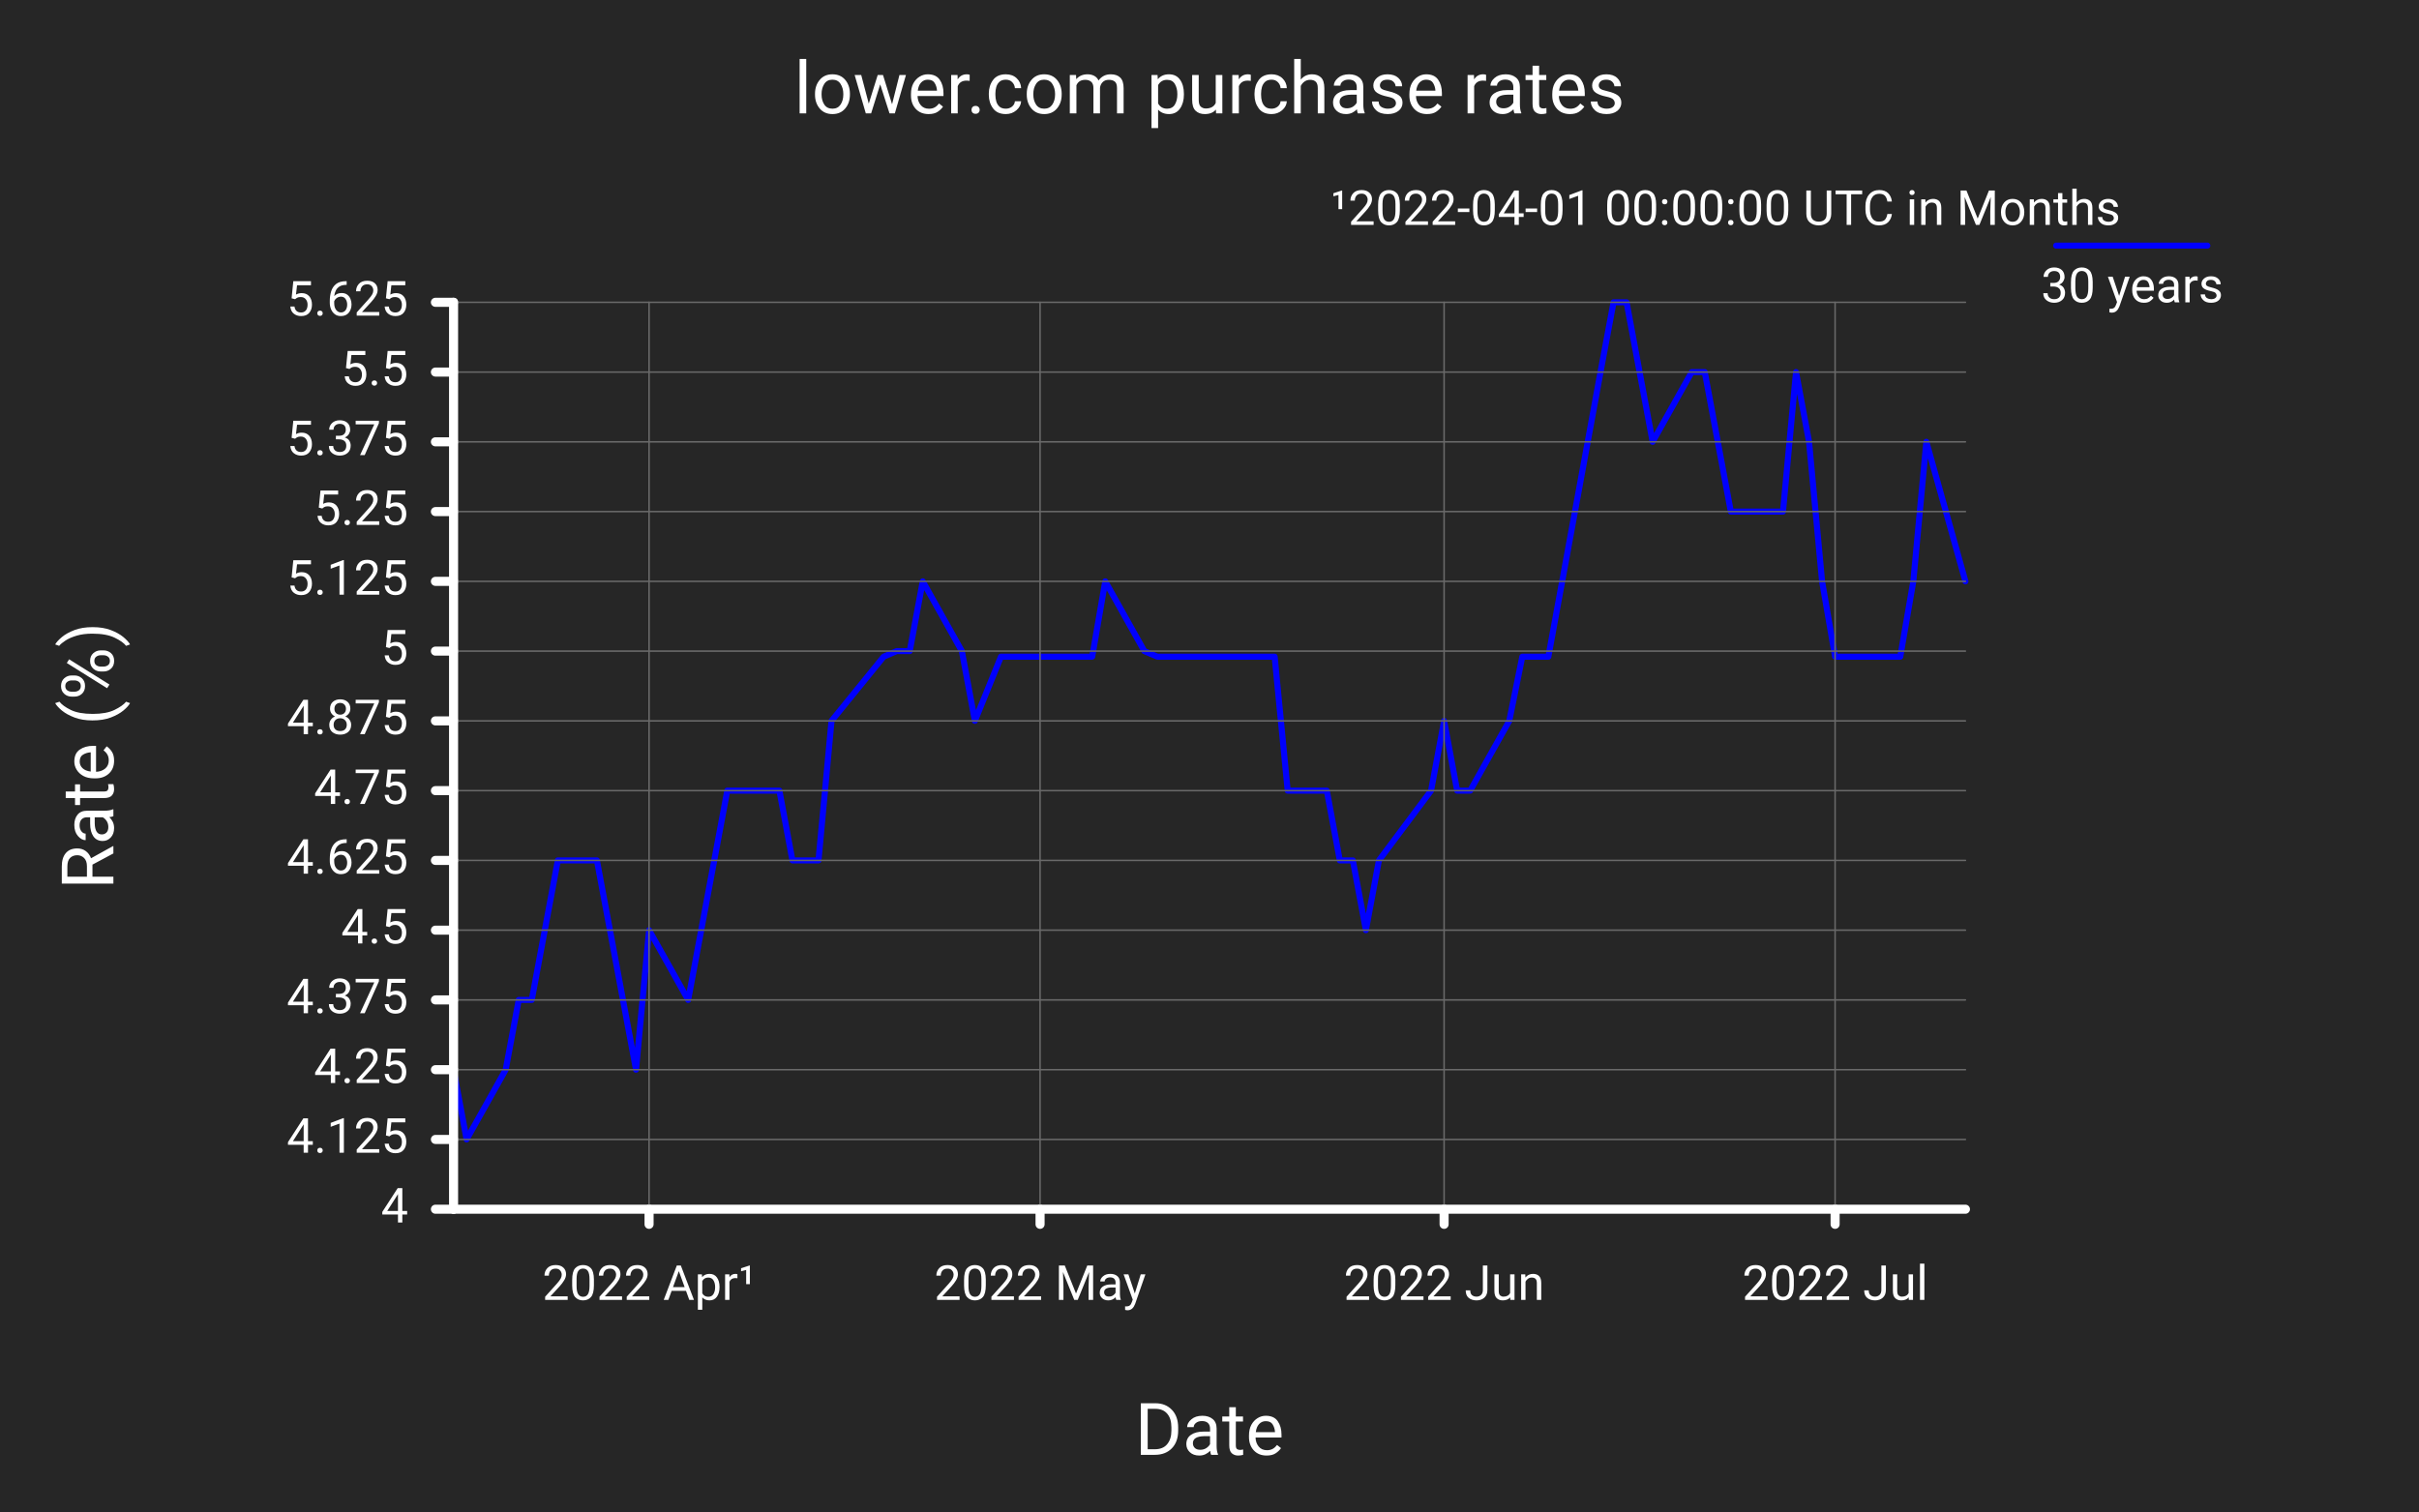
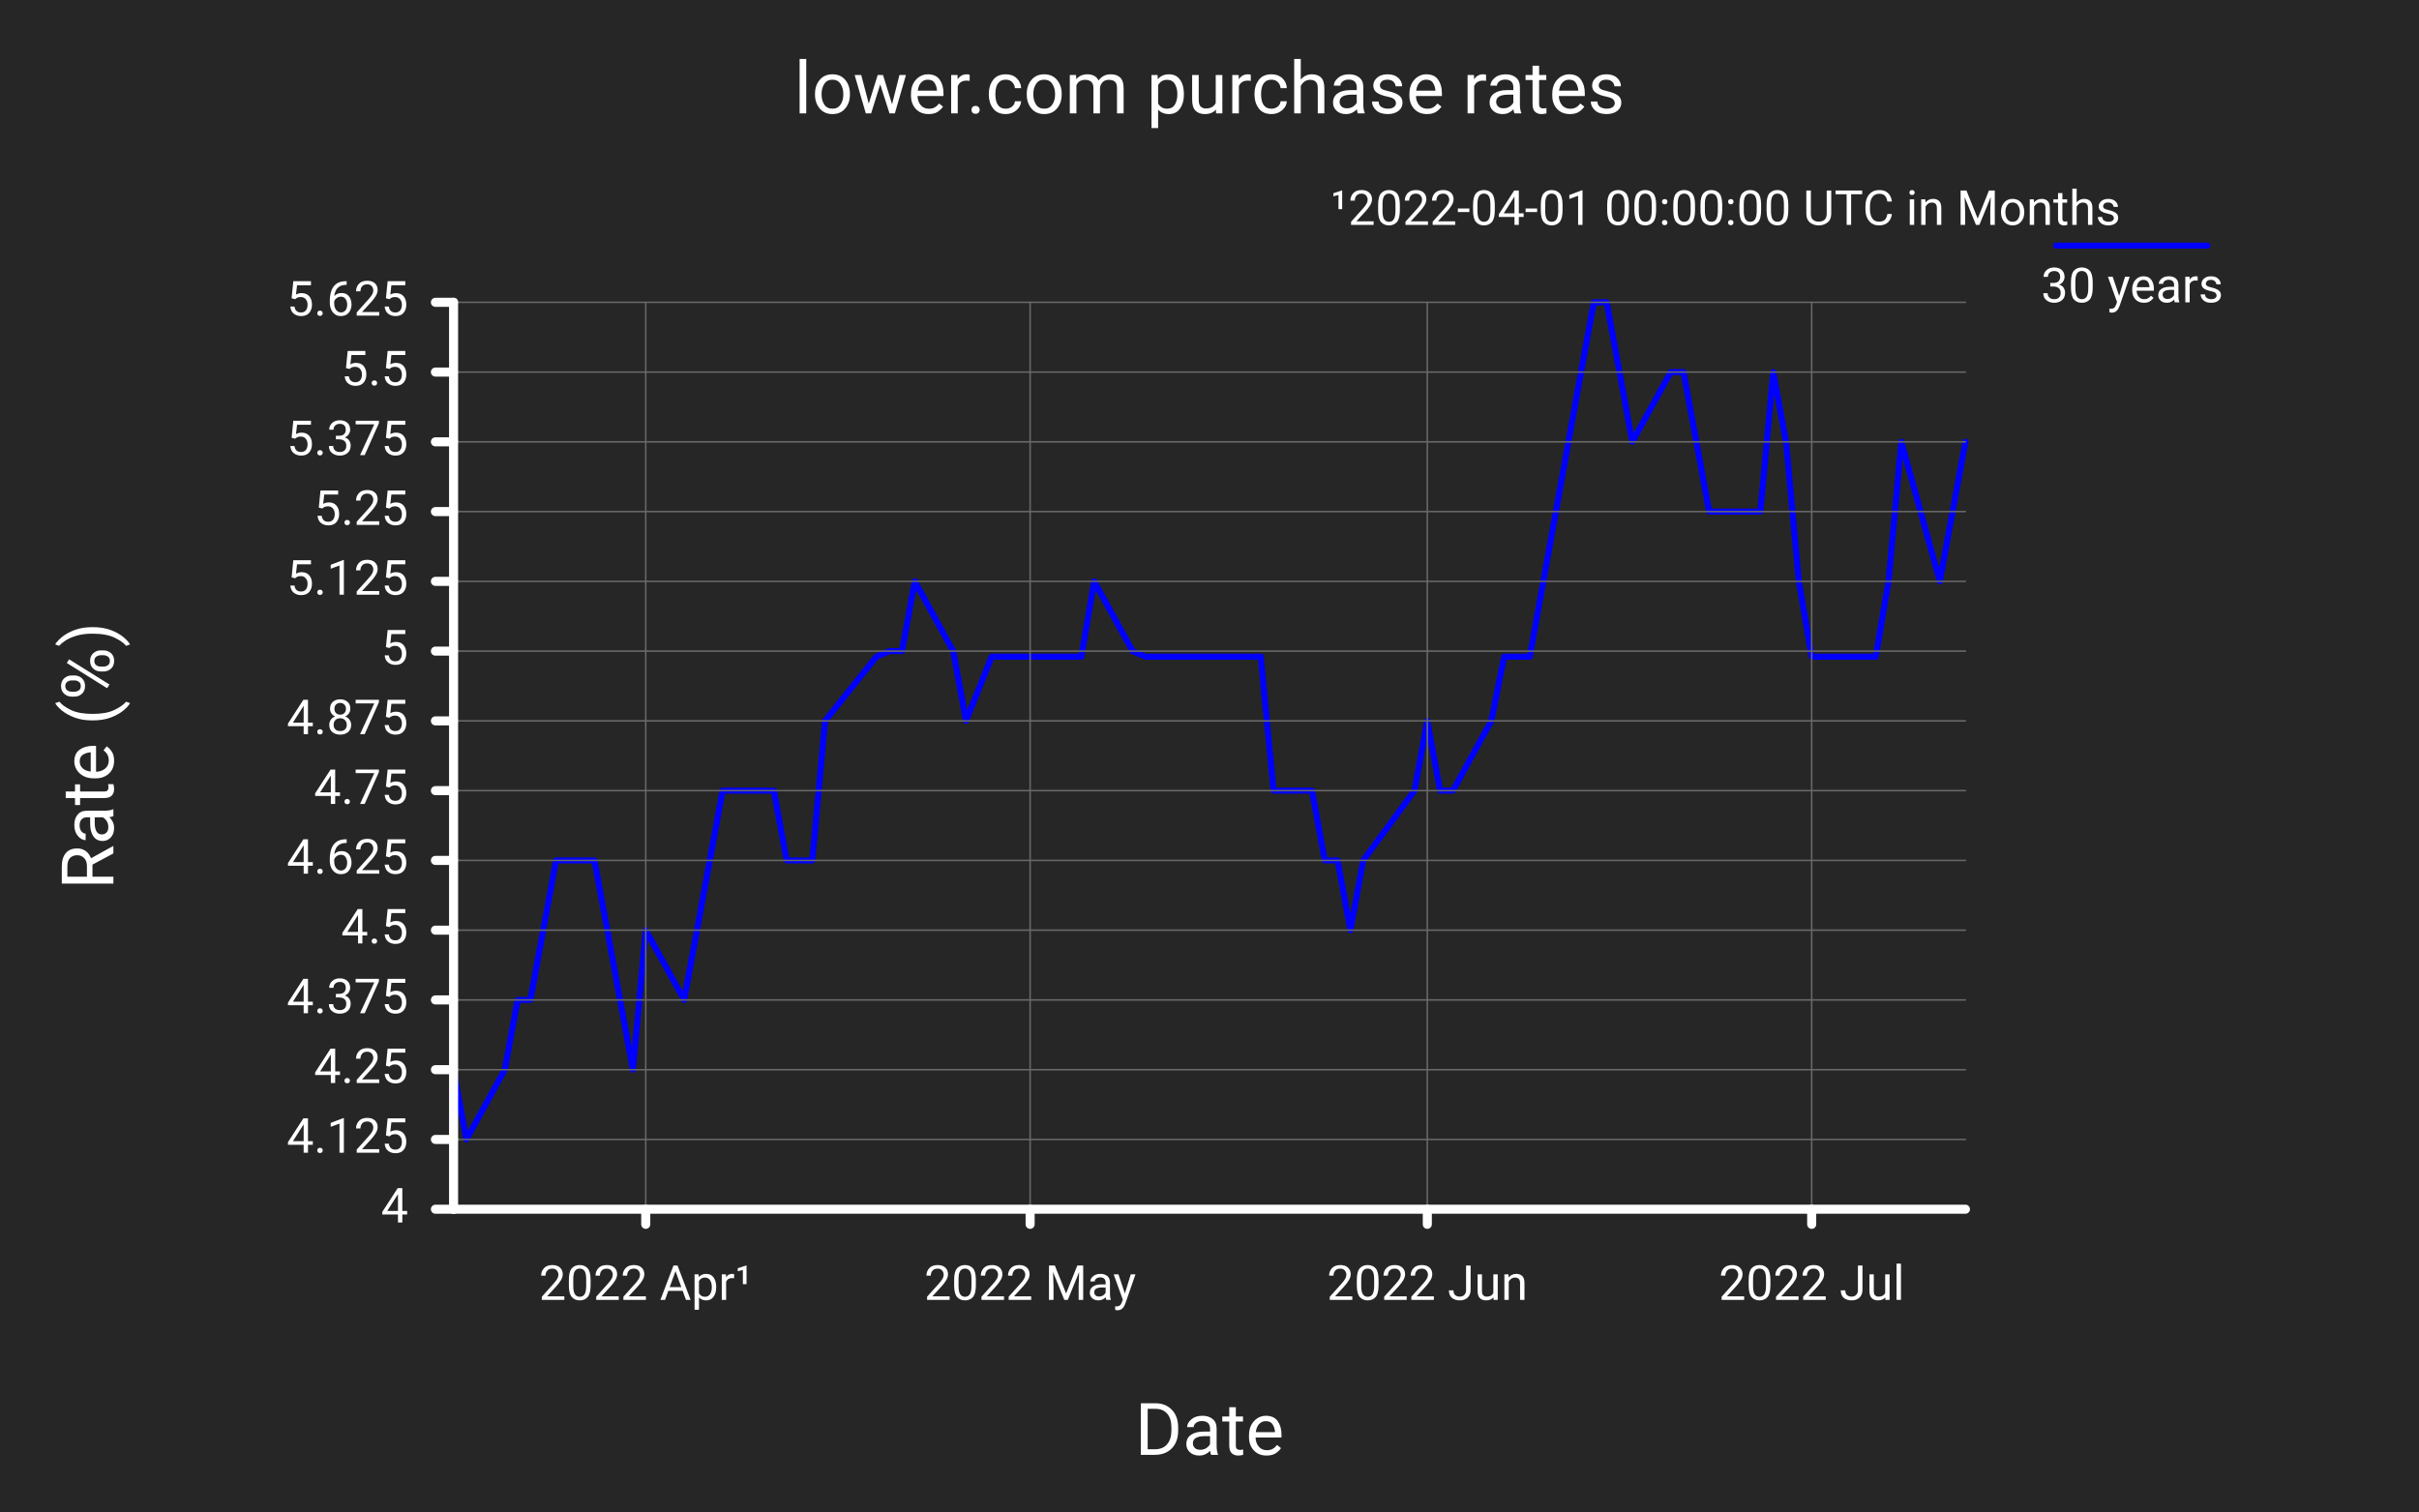
<svg xmlns="http://www.w3.org/2000/svg" class="poloto" width="800" height="500" viewBox="0 0 800 500">
  <style>.poloto{stroke-linecap:round;stroke-linejoin:round;font-family:Roboto,sans-serif;font-size:16px;}.poloto_background{fill:#262626;}.poloto_scatter{stroke-width:7}.poloto_tick_line{stroke:dimgray;stroke-width:0.5}.poloto_line{stroke-width:2}.poloto_text{fill: white;}.poloto_axis_lines{stroke: white;stroke-width:3;fill:none;stroke-dasharray:none}.poloto_title{font-size:24px;dominant-baseline:start;text-anchor:middle;}.poloto_xname{font-size:24px;dominant-baseline:start;text-anchor:middle;}.poloto_yname{font-size:24px;dominant-baseline:start;text-anchor:middle;}.poloto0stroke{stroke:blue;}.poloto1stroke{stroke:red;}.poloto2stroke{stroke:green;}.poloto3stroke{stroke:gold;}.poloto4stroke{stroke:aqua;}.poloto5stroke{stroke:lime;}.poloto6stroke{stroke:orange;}.poloto7stroke{stroke:chocolate;}.poloto0fill{fill:blue;}.poloto1fill{fill:red;}.poloto2fill{fill:green;}.poloto3fill{fill:gold;}.poloto4fill{fill:aqua;}.poloto5fill{fill:lime;}.poloto6fill{fill:orange;}.poloto7fill{fill:chocolate;}</style>
  <circle r="1e5" class="poloto_background" />
  <text class="poloto_text poloto_legend_text" x="675" y="100">30 years</text>
  <line class="poloto_line poloto_legend_icon poloto0stroke poloto0legend" stroke="black" x1="680" x2="730" y1="81.25" y2="81.25" />
-   <path class="poloto_line poloto0stroke" fill="none" stroke="black" d=" M 150.00 353.85 L 154.31 376.92 L 167.24 353.85 L 171.55 330.77 L 175.86 330.77 L 175.86 330.77 L 184.48 284.62 L 197.41 284.62 L 201.72 307.69 L 206.03 330.77 L 210.34 353.85 L 214.66 307.69 L 227.59 330.77 L 231.90 307.69 L 236.21 284.62 L 240.52 261.54 L 244.83 261.54 L 257.76 261.54 L 262.07 284.62 L 266.38 284.62 L 270.69 284.62 L 275.00 238.46 L 292.24 217.23 L 296.55 215.38 L 300.86 215.38 L 305.17 192.31 L 318.10 215.38 L 322.41 238.46 L 331.03 217.23 L 335.34 217.23 L 348.28 217.23 L 352.59 217.23 L 356.90 217.23 L 361.21 217.23 L 365.52 192.31 L 378.45 215.38 L 382.76 217.23 L 382.76 217.23 L 387.07 217.23 L 391.38 217.23 L 395.69 217.23 L 408.62 217.23 L 412.93 217.23 L 417.24 217.23 L 417.24 217.23 L 421.55 217.23 L 425.86 261.54 L 438.79 261.54 L 443.10 284.62 L 447.41 284.62 L 451.72 307.69 L 456.03 284.62 L 473.28 261.54 L 477.59 238.46 L 481.90 261.54 L 486.21 261.54 L 499.14 238.46 L 503.45 217.23 L 507.76 217.23 L 512.07 217.23 L 529.31 123.08 L 533.62 100.00 L 537.93 100.00 L 542.24 123.08 L 546.55 146.15 L 559.48 123.08 L 563.79 123.08 L 568.10 146.15 L 572.41 169.23 L 589.66 169.23 L 593.97 123.08 L 598.28 146.15 L 602.59 192.31 L 606.90 217.23 L 624.14 217.23 L 628.45 217.23 L 632.76 192.31 L 637.07 146.15 L 650.00 192.31" />
+   <path class="poloto_line poloto0stroke" fill="none" stroke="black" d=" M 150.00 353.85 L 154.24 376.92 L 166.95 353.85 L 171.19 330.77 L 175.42 330.77 L 175.42 330.77 L 183.90 284.62 L 196.61 284.62 L 200.85 307.69 L 205.08 330.77 L 209.32 353.85 L 213.56 307.69 L 226.27 330.77 L 230.51 307.69 L 234.75 284.62 L 238.98 261.54 L 243.22 261.54 L 255.93 261.54 L 260.17 284.62 L 264.41 284.62 L 268.64 284.62 L 272.88 238.46 L 289.83 217.23 L 294.07 215.38 L 298.31 215.38 L 302.54 192.31 L 315.25 215.38 L 319.49 238.46 L 327.97 217.23 L 332.20 217.23 L 344.92 217.23 L 349.15 217.23 L 353.39 217.23 L 357.63 217.23 L 361.86 192.31 L 374.58 215.38 L 378.81 217.23 L 378.81 217.23 L 383.05 217.23 L 387.29 217.23 L 391.53 217.23 L 404.24 217.23 L 408.47 217.23 L 412.71 217.23 L 412.71 217.23 L 416.95 217.23 L 421.19 261.54 L 433.90 261.54 L 438.14 284.62 L 442.37 284.62 L 446.61 307.69 L 450.85 284.62 L 467.80 261.54 L 472.03 238.46 L 476.27 261.54 L 480.51 261.54 L 493.22 238.46 L 497.46 217.23 L 501.69 217.23 L 505.93 217.23 L 522.88 123.08 L 527.12 100.00 L 531.36 100.00 L 535.59 123.08 L 539.83 146.15 L 552.54 123.08 L 556.78 123.08 L 561.02 146.15 L 565.25 169.23 L 582.20 169.23 L 586.44 123.08 L 590.68 146.15 L 594.92 192.31 L 599.15 217.23 L 616.10 217.23 L 620.34 217.23 L 624.58 192.31 L 628.81 146.15 L 641.53 192.31 L 650.00 146.15" />
  <text class="poloto_labels poloto_text poloto_title" x="400" y="37.5">lower.com purchase rates</text>
  <text class="poloto_labels poloto_text poloto_xname" x="400" y="481.25">Date</text>
  <text class="poloto_labels poloto_text poloto_yname" transform="rotate(-90,37.5,250)" x="37.5" y="250">Rate (%)</text>
  <text class="poloto_tick_labels poloto_text" dominant-baseline="middle" text-anchor="start" x="150" y="70" />
  <line class="poloto_axis_lines" stroke="black" x1="150" x2="144" y1="400" y2="400" />
  <line class="poloto_tick_line" stroke="black" x1="150" x2="650" y1="400" y2="400" />
  <text class="poloto_tick_labels poloto_text" dominant-baseline="middle" text-anchor="end" x="135" y="400">4</text>
  <line class="poloto_axis_lines" stroke="black" x1="150" x2="144" y1="376.923" y2="376.923" />
  <line class="poloto_tick_line" stroke="black" x1="150" x2="650" y1="376.923" y2="376.923" />
  <text class="poloto_tick_labels poloto_text" dominant-baseline="middle" text-anchor="end" x="135" y="376.923">4.125</text>
  <line class="poloto_axis_lines" stroke="black" x1="150" x2="144" y1="353.846" y2="353.846" />
  <line class="poloto_tick_line" stroke="black" x1="150" x2="650" y1="353.846" y2="353.846" />
  <text class="poloto_tick_labels poloto_text" dominant-baseline="middle" text-anchor="end" x="135" y="353.846">4.25</text>
  <line class="poloto_axis_lines" stroke="black" x1="150" x2="144" y1="330.769" y2="330.769" />
  <line class="poloto_tick_line" stroke="black" x1="150" x2="650" y1="330.769" y2="330.769" />
  <text class="poloto_tick_labels poloto_text" dominant-baseline="middle" text-anchor="end" x="135" y="330.769">4.375</text>
  <line class="poloto_axis_lines" stroke="black" x1="150" x2="144" y1="307.692" y2="307.692" />
  <line class="poloto_tick_line" stroke="black" x1="150" x2="650" y1="307.692" y2="307.692" />
  <text class="poloto_tick_labels poloto_text" dominant-baseline="middle" text-anchor="end" x="135" y="307.692">4.5</text>
  <line class="poloto_axis_lines" stroke="black" x1="150" x2="144" y1="284.615" y2="284.615" />
  <line class="poloto_tick_line" stroke="black" x1="150" x2="650" y1="284.615" y2="284.615" />
  <text class="poloto_tick_labels poloto_text" dominant-baseline="middle" text-anchor="end" x="135" y="284.615">4.625</text>
  <line class="poloto_axis_lines" stroke="black" x1="150" x2="144" y1="261.538" y2="261.538" />
  <line class="poloto_tick_line" stroke="black" x1="150" x2="650" y1="261.538" y2="261.538" />
  <text class="poloto_tick_labels poloto_text" dominant-baseline="middle" text-anchor="end" x="135" y="261.538">4.75</text>
  <line class="poloto_axis_lines" stroke="black" x1="150" x2="144" y1="238.462" y2="238.462" />
  <line class="poloto_tick_line" stroke="black" x1="150" x2="650" y1="238.462" y2="238.462" />
  <text class="poloto_tick_labels poloto_text" dominant-baseline="middle" text-anchor="end" x="135" y="238.462">4.875</text>
  <line class="poloto_axis_lines" stroke="black" x1="150" x2="144" y1="215.385" y2="215.385" />
  <line class="poloto_tick_line" stroke="black" x1="150" x2="650" y1="215.385" y2="215.385" />
  <text class="poloto_tick_labels poloto_text" dominant-baseline="middle" text-anchor="end" x="135" y="215.385">5</text>
  <line class="poloto_axis_lines" stroke="black" x1="150" x2="144" y1="192.308" y2="192.308" />
  <line class="poloto_tick_line" stroke="black" x1="150" x2="650" y1="192.308" y2="192.308" />
  <text class="poloto_tick_labels poloto_text" dominant-baseline="middle" text-anchor="end" x="135" y="192.308">5.125</text>
  <line class="poloto_axis_lines" stroke="black" x1="150" x2="144" y1="169.231" y2="169.231" />
  <line class="poloto_tick_line" stroke="black" x1="150" x2="650" y1="169.231" y2="169.231" />
  <text class="poloto_tick_labels poloto_text" dominant-baseline="middle" text-anchor="end" x="135" y="169.231">5.25</text>
  <line class="poloto_axis_lines" stroke="black" x1="150" x2="144" y1="146.154" y2="146.154" />
  <line class="poloto_tick_line" stroke="black" x1="150" x2="650" y1="146.154" y2="146.154" />
  <text class="poloto_tick_labels poloto_text" dominant-baseline="middle" text-anchor="end" x="135" y="146.154">5.375</text>
  <line class="poloto_axis_lines" stroke="black" x1="150" x2="144" y1="123.077" y2="123.077" />
  <line class="poloto_tick_line" stroke="black" x1="150" x2="650" y1="123.077" y2="123.077" />
  <text class="poloto_tick_labels poloto_text" dominant-baseline="middle" text-anchor="end" x="135" y="123.077">5.5</text>
  <line class="poloto_axis_lines" stroke="black" x1="150" x2="144" y1="100" y2="100" />
  <line class="poloto_tick_line" stroke="black" x1="150" x2="650" y1="100" y2="100" />
  <text class="poloto_tick_labels poloto_text" dominant-baseline="middle" text-anchor="end" x="135" y="100">5.625</text>
  <text class="poloto_tick_labels poloto_text" dominant-baseline="middle" text-anchor="start" x="440" y="70">¹2022-04-01 00:00:00 UTC in Months</text>
-   <line class="poloto_axis_lines" stroke="black" x1="214.655" x2="214.655" y1="400" y2="405" />
-   <line class="poloto_tick_line" stroke="black" x1="214.655" x2="214.655" y1="400" y2="100" />
-   <text class="poloto_tick_labels poloto_text" dominant-baseline="start" text-anchor="middle" x="214.655" y="430">2022 Apr¹</text>
-   <line class="poloto_axis_lines" stroke="black" x1="343.966" x2="343.966" y1="400" y2="405" />
-   <line class="poloto_tick_line" stroke="black" x1="343.966" x2="343.966" y1="400" y2="100" />
-   <text class="poloto_tick_labels poloto_text" dominant-baseline="start" text-anchor="middle" x="343.966" y="430">2022 May</text>
-   <line class="poloto_axis_lines" stroke="black" x1="477.586" x2="477.586" y1="400" y2="405" />
-   <line class="poloto_tick_line" stroke="black" x1="477.586" x2="477.586" y1="400" y2="100" />
-   <text class="poloto_tick_labels poloto_text" dominant-baseline="start" text-anchor="middle" x="477.586" y="430">2022 Jun</text>
-   <line class="poloto_axis_lines" stroke="black" x1="606.897" x2="606.897" y1="400" y2="405" />
-   <line class="poloto_tick_line" stroke="black" x1="606.897" x2="606.897" y1="400" y2="100" />
-   <text class="poloto_tick_labels poloto_text" dominant-baseline="start" text-anchor="middle" x="606.897" y="430">2022 Jul</text>
+   <line class="poloto_axis_lines" stroke="black" x1="213.559" x2="213.559" y1="400" y2="405" />
+   <line class="poloto_tick_line" stroke="black" x1="213.559" x2="213.559" y1="400" y2="100" />
+   <text class="poloto_tick_labels poloto_text" dominant-baseline="start" text-anchor="middle" x="213.559" y="430">2022 Apr¹</text>
+   <line class="poloto_axis_lines" stroke="black" x1="340.678" x2="340.678" y1="400" y2="405" />
+   <line class="poloto_tick_line" stroke="black" x1="340.678" x2="340.678" y1="400" y2="100" />
+   <text class="poloto_tick_labels poloto_text" dominant-baseline="start" text-anchor="middle" x="340.678" y="430">2022 May</text>
+   <line class="poloto_axis_lines" stroke="black" x1="472.034" x2="472.034" y1="400" y2="405" />
+   <line class="poloto_tick_line" stroke="black" x1="472.034" x2="472.034" y1="400" y2="100" />
+   <text class="poloto_tick_labels poloto_text" dominant-baseline="start" text-anchor="middle" x="472.034" y="430">2022 Jun</text>
+   <line class="poloto_axis_lines" stroke="black" x1="599.153" x2="599.153" y1="400" y2="405" />
+   <line class="poloto_tick_line" stroke="black" x1="599.153" x2="599.153" y1="400" y2="100" />
+   <text class="poloto_tick_labels poloto_text" dominant-baseline="start" text-anchor="middle" x="599.153" y="430">2022 Jul</text>
  <path stroke="black" fill="none" class="poloto_axis_lines" d=" M 150 400 L 650 400" />
  <path stroke="black" fill="none" class="poloto_axis_lines" d=" M 150 400 L 150 100" />
</svg>
